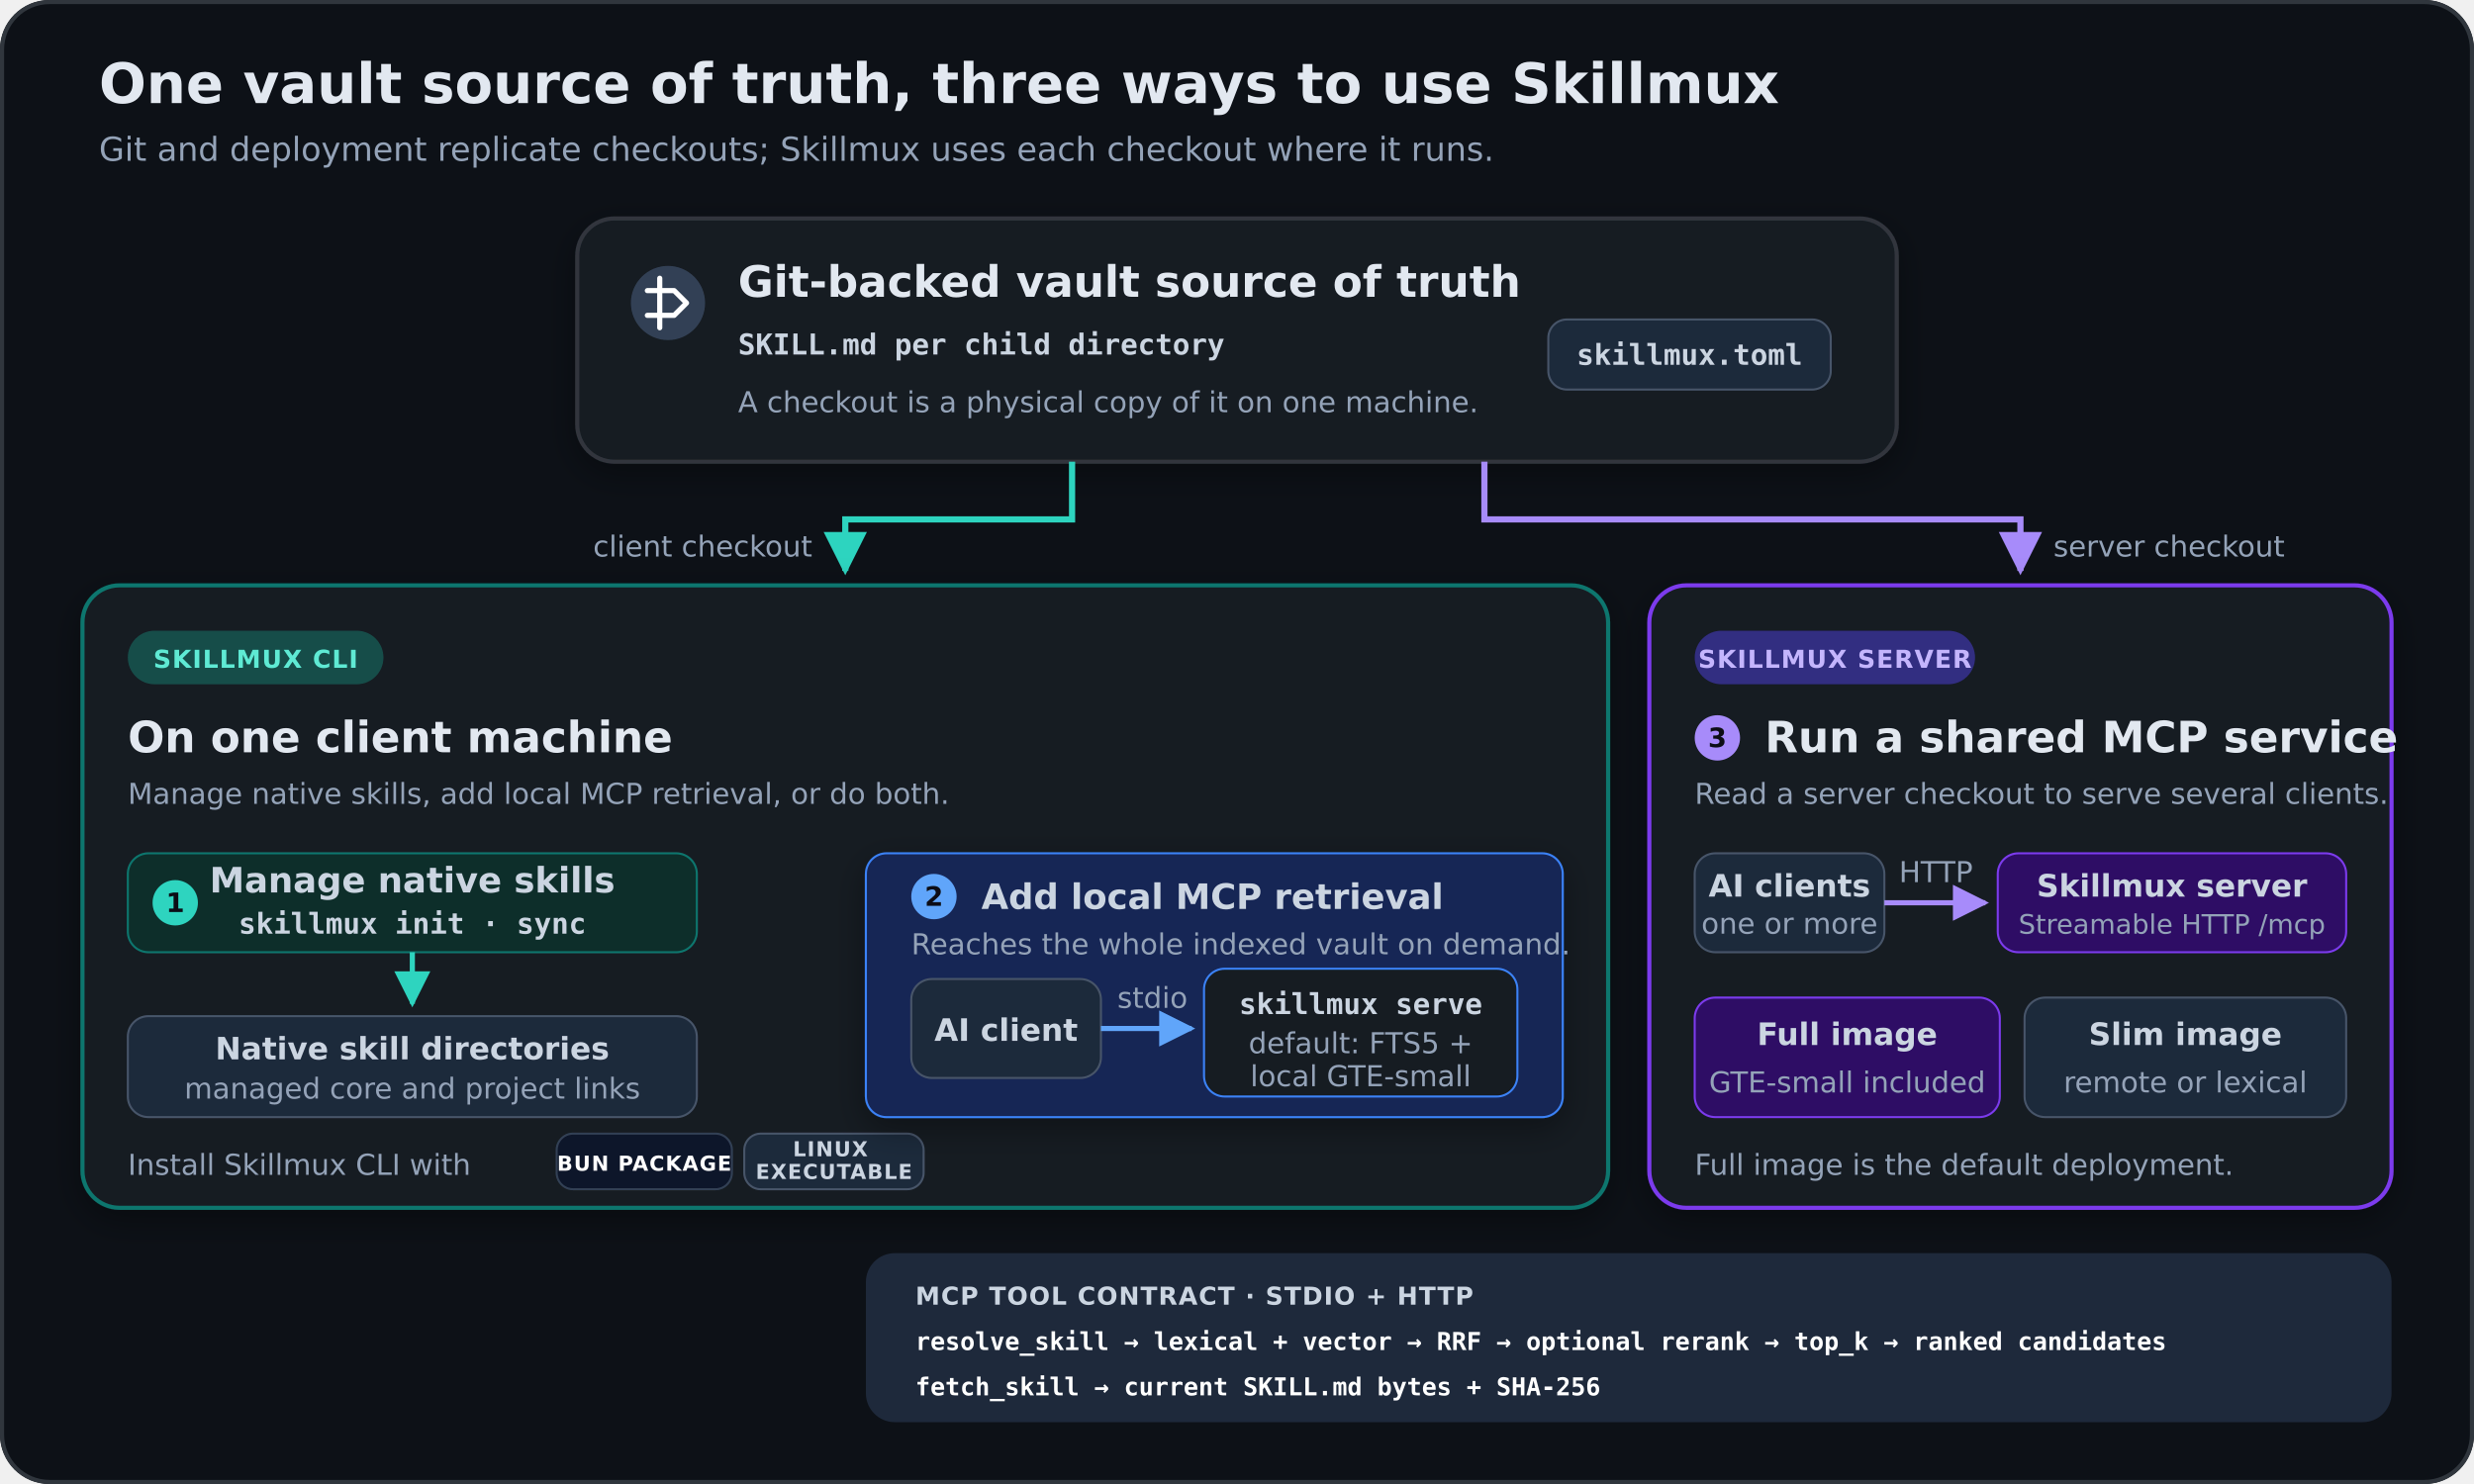
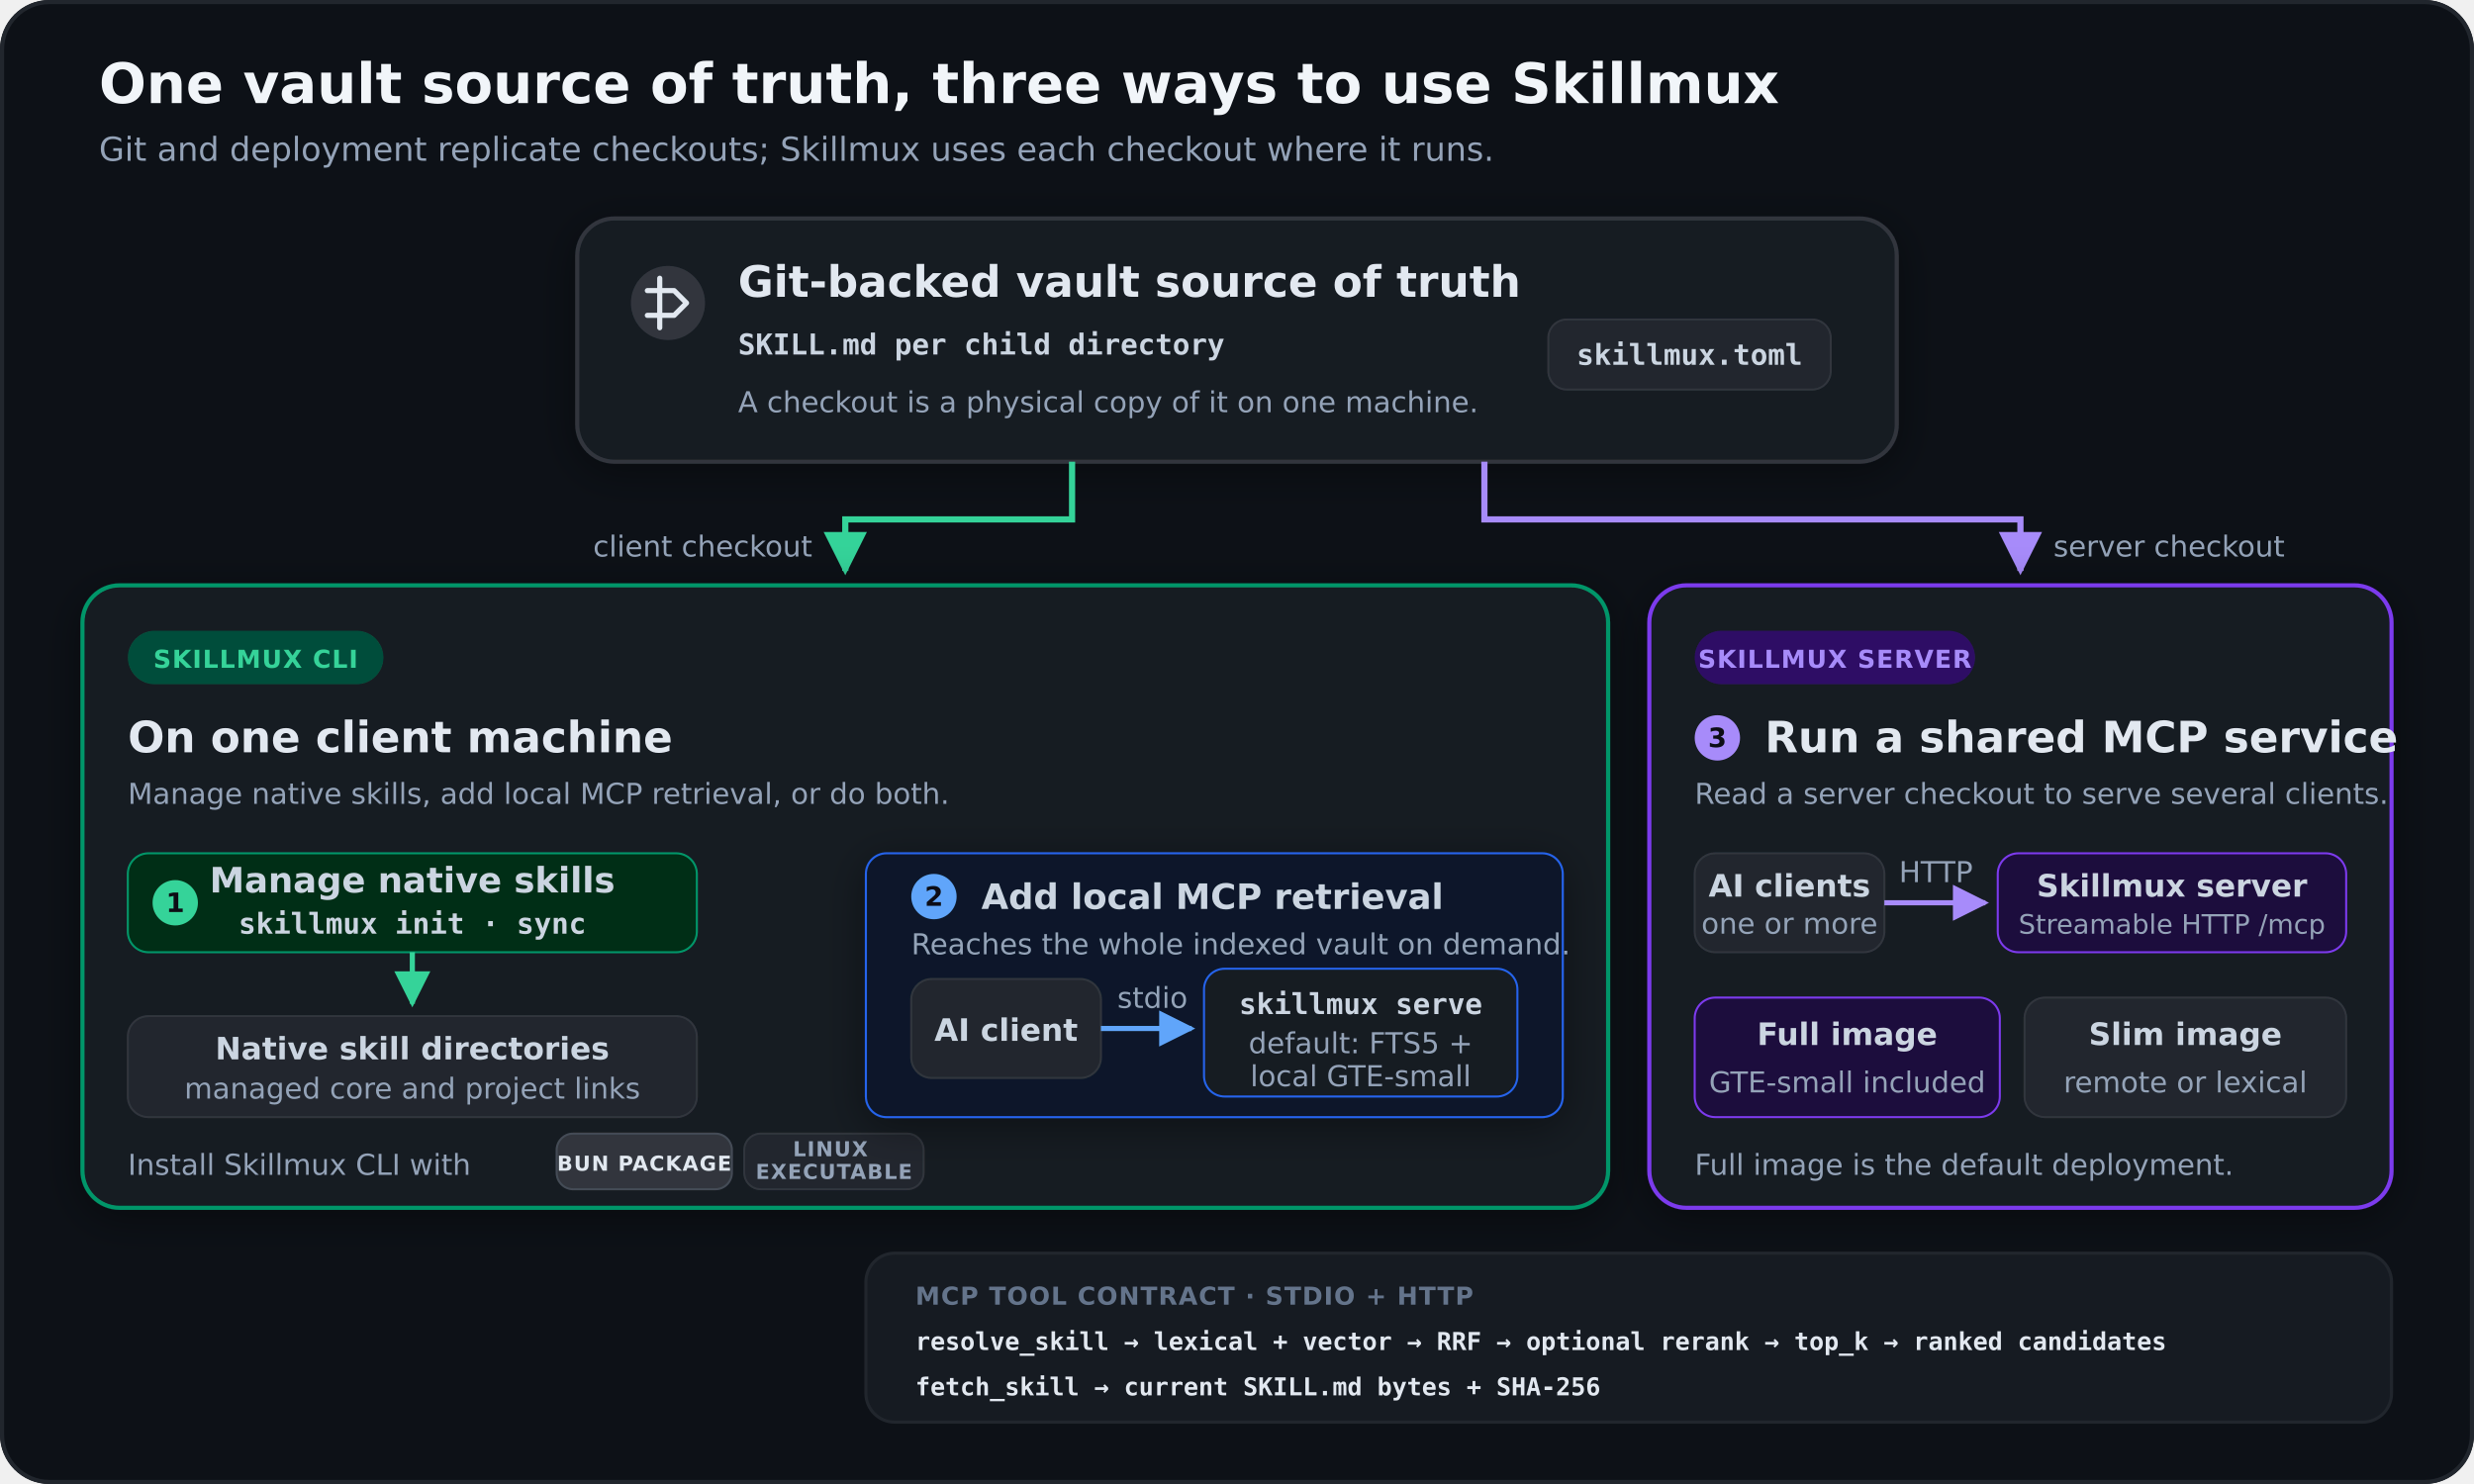
<svg xmlns="http://www.w3.org/2000/svg" viewBox="0 0 1200 720" role="img" aria-labelledby="title desc">
  <defs>
    <filter id="shadow" x="-15%" y="-15%" width="130%" height="140%">
-       <feDropShadow dx="0" dy="5" stdDeviation="8" flood-color="#000000" flood-opacity="0.35" />
+       <feDropShadow dx="0" dy="4" stdDeviation="10" flood-color="#000000" flood-opacity="0.40" />
    </filter>
    <marker id="arrow-teal" viewBox="0 0 10 10" refX="9" refY="5" markerWidth="7" markerHeight="7" orient="auto">
-       <path d="M0 0L10 5L0 10Z" fill="#2dd4bf" />
+       <path d="M0 0L10 5L0 10Z" fill="#34d399" />
    </marker>
    <marker id="arrow-blue" viewBox="0 0 10 10" refX="9" refY="5" markerWidth="7" markerHeight="7" orient="auto">
      <path d="M0 0L10 5L0 10Z" fill="#60a5fa" />
    </marker>
    <marker id="arrow-violet" viewBox="0 0 10 10" refX="9" refY="5" markerWidth="7" markerHeight="7" orient="auto">
      <path d="M0 0L10 5L0 10Z" fill="#a78bfa" />
    </marker>
    <style>
      text {
        font-family: "DejaVu Sans", Arial, sans-serif;
      }
      .title {
        font-size: 27px;
        font-weight: 750;
-         fill: #e2e8f0;
+         fill: #f1f5f9;
      }
      .subtitle {
        font-size: 16px;
        font-weight: 400;
        fill: #94a3b8;
      }
      .card-title {
        font-size: 21px;
        font-weight: 750;
        fill: #e2e8f0;
      }
      .label {
        font-size: 15px;
        font-weight: 650;
        fill: #cbd5e1;
      }
      .body {
        font-size: 14px;
        font-weight: 400;
        fill: #94a3b8;
      }
      .mono {
        font-family: "DejaVu Sans Mono", Consolas, monospace;
        font-size: 14px;
        font-weight: 650;
        fill: #cbd5e1;
      }
      .mono-light {
-         fill: #ffffff;
+         fill: #e2e8f0;
      }
      .chip {
        font-size: 12px;
        font-weight: 750;
        letter-spacing: .5px;
      }
    </style>
  </defs>
  <rect width="1200" height="720" rx="24" fill="#0d1117" />
-   <rect x="1" y="1" width="1198" height="718" rx="23" fill="none" stroke="#30363d" stroke-width="2" />
+   <rect x="1" y="1" width="1198" height="718" rx="23" fill="none" stroke="#21262d" stroke-width="2" />
  <text x="48" y="50" class="title">One vault source of truth, three ways to use Skillmux</text>
  <text x="48" y="78" class="subtitle">Git and deployment replicate checkouts; Skillmux uses each checkout where it runs.</text>
  <g filter="url(#shadow)">
    <rect x="280" y="106" width="640" height="118" rx="18" fill="#161b22" stroke="#30363d" stroke-width="2" />
-     <circle cx="324" cy="147" r="18" fill="#334155" />
-     <path d="M314 141H327L333 147L327 153H314M320 135V159" fill="none" stroke="#ffffff" stroke-width="2.5" stroke-linecap="round" stroke-linejoin="round" />
+     <circle cx="324" cy="147" r="18" fill="#30363d" />
+     <path d="M314 141H327L333 147L327 153H314M320 135V159" fill="none" stroke="#e2e8f0" stroke-width="2.5" stroke-linecap="round" stroke-linejoin="round" />
    <text x="358" y="144" class="card-title">Git-backed vault source of truth</text>
    <text x="358" y="172" class="mono">SKILL.md per child directory</text>
    <text x="358" y="200" class="body">A checkout is a physical copy of it on one machine.</text>
-     <rect x="751" y="155" width="137" height="34" rx="9" fill="#1e293b" stroke="#475569" />
+     <rect x="751" y="155" width="137" height="34" rx="9" fill="#21262d" stroke="#30363d" />
    <text x="819.5" y="177" text-anchor="middle" class="mono">skillmux.toml</text>
  </g>
-   <path d="M520 224V252H410V277" fill="none" stroke="#2dd4bf" stroke-width="3" marker-end="url(#arrow-teal)" />
+   <path d="M520 224V252H410V277" fill="none" stroke="#34d399" stroke-width="3" marker-end="url(#arrow-teal)" />
  <path d="M720 224V252H980V277" fill="none" stroke="#a78bfa" stroke-width="3" marker-end="url(#arrow-violet)" />
  <text x="394" y="270" text-anchor="end" class="body">client checkout</text>
  <text x="996" y="270" text-anchor="start" class="body">server checkout</text>
  <g filter="url(#shadow)">
-     <rect x="40" y="284" width="740" height="302" rx="18" fill="#161b22" stroke="#0f766e" stroke-width="2" />
-     <rect x="62" y="306" width="124" height="26" rx="13" fill="#134e4a" />
-     <text x="124" y="324" text-anchor="middle" class="chip" fill="#5eead4">SKILLMUX CLI</text>
+     <rect x="40" y="284" width="740" height="302" rx="18" fill="#161b22" stroke="#059669" stroke-width="2" />
+     <rect x="62" y="306" width="124" height="26" rx="13" fill="#064e3b" />
+     <text x="124" y="324" text-anchor="middle" class="chip" fill="#34d399">SKILLMUX CLI</text>
    <text x="62" y="365" class="card-title">On one client machine</text>
    <text x="62" y="390" class="body">Manage native skills, add local MCP retrieval, or do both.</text>
-     <rect x="62" y="414" width="276" height="48" rx="10" fill="#0f2e2b" stroke="#0f766e" />
-     <circle cx="85" cy="438" r="11" fill="#2dd4bf" />
+     <rect x="62" y="414" width="276" height="48" rx="10" fill="#052e16" stroke="#059669" />
+     <circle cx="85" cy="438" r="11" fill="#34d399" />
    <text x="85" y="442.5" text-anchor="middle" style="font-size: 13px; font-weight: 750" fill="#0d1117">1</text>
    <text x="200" y="433" text-anchor="middle" class="label" style="font-size: 17px">Manage native skills</text>
    <text x="200" y="453" text-anchor="middle" class="mono">skillmux init · sync</text>
-     <path d="M200 462V487" fill="none" stroke="#2dd4bf" stroke-width="2.5" marker-end="url(#arrow-teal)" />
-     <rect x="62" y="493" width="276" height="49" rx="10" fill="#1e293b" stroke="#475569" />
+     <path d="M200 462V487" fill="none" stroke="#34d399" stroke-width="2.5" marker-end="url(#arrow-teal)" />
+     <rect x="62" y="493" width="276" height="49" rx="10" fill="#21262d" stroke="#30363d" />
    <text x="200" y="514" text-anchor="middle" class="label">Native skill directories</text>
    <text x="200" y="533" text-anchor="middle" class="body">managed core and project links</text>
    <text x="62" y="570" class="body">Install Skillmux CLI with</text>
-     <rect x="270" y="550" width="85" height="27" rx="8" fill="#0f172a" stroke="#334155" />
-     <text x="312.5" y="568" text-anchor="middle" class="chip" style="font-size: 10px" fill="#ffffff">BUN PACKAGE</text>
-     <rect x="361" y="550" width="87" height="27" rx="8" fill="#1e293b" stroke="#475569" />
-     <text x="404.5" y="561" text-anchor="middle" class="chip" style="font-size: 10px" fill="#cbd5e1">
+     <rect x="270" y="550" width="85" height="27" rx="8" fill="#30363d" stroke="#444c56" />
+     <text x="312.5" y="568" text-anchor="middle" class="chip" style="font-size: 10px" fill="#e2e8f0">BUN PACKAGE</text>
+     <rect x="361" y="550" width="87" height="27" rx="8" fill="#21262d" stroke="#30363d" />
+     <text x="404.5" y="561" text-anchor="middle" class="chip" style="font-size: 10px" fill="#94a3b8">
      <tspan x="404.5">LINUX</tspan>
      <tspan x="404.5" dy="11">EXECUTABLE</tspan>
    </text>
  </g>
  <g filter="url(#shadow)">
-     <rect x="420" y="414" width="338" height="128" rx="10" fill="#172554" stroke="#3b82f6" />
+     <rect x="420" y="414" width="338" height="128" rx="10" fill="#0c1929" stroke="#2563eb" />
    <circle cx="453" cy="435" r="11" fill="#60a5fa" />
    <text x="453" y="439.5" text-anchor="middle" style="font-size: 13px; font-weight: 750" fill="#0d1117">2</text>
    <text x="476" y="441" class="label" style="font-size: 17px">Add local MCP retrieval</text>
    <text x="442" y="463" class="body">Reaches the whole indexed vault on demand.</text>
-     <rect x="442" y="475" width="92" height="48" rx="10" fill="#1e293b" stroke="#475569" />
+     <rect x="442" y="475" width="92" height="48" rx="10" fill="#21262d" stroke="#30363d" />
    <text x="488" y="505" text-anchor="middle" class="label">AI client</text>
    <path d="M534 499H578" fill="none" stroke="#60a5fa" stroke-width="2.5" marker-end="url(#arrow-blue)" />
    <text x="559" y="489" text-anchor="middle" class="body">stdio</text>
-     <rect x="584" y="470" width="152" height="62" rx="10" fill="#161b22" stroke="#3b82f6" />
+     <rect x="584" y="470" width="152" height="62" rx="10" fill="#161b22" stroke="#2563eb" />
    <text x="660" y="492" text-anchor="middle" class="mono">skillmux serve</text>
    <text x="660" y="511" text-anchor="middle" class="body">default: FTS5 +</text>
    <text x="660" y="527" text-anchor="middle" class="body">local GTE-small</text>
  </g>
  <g filter="url(#shadow)">
    <rect x="800" y="284" width="360" height="302" rx="18" fill="#161b22" stroke="#7c3aed" stroke-width="2" />
-     <rect x="822" y="306" width="136" height="26" rx="13" fill="#312e81" />
-     <text x="890" y="324" text-anchor="middle" class="chip" fill="#c4b5fd">SKILLMUX SERVER</text>
+     <rect x="822" y="306" width="136" height="26" rx="13" fill="#2e1065" />
+     <text x="890" y="324" text-anchor="middle" class="chip" fill="#a78bfa">SKILLMUX SERVER</text>
    <circle cx="833" cy="358" r="11" fill="#a78bfa" />
    <text x="833" y="362.5" text-anchor="middle" style="font-size: 13px; font-weight: 750" fill="#0d1117">3</text>
    <text x="856" y="365" class="card-title">Run a shared MCP service</text>
    <text x="822" y="390" class="body">Read a server checkout to serve several clients.</text>
-     <rect x="822" y="414" width="92" height="48" rx="10" fill="#1e293b" stroke="#475569" />
+     <rect x="822" y="414" width="92" height="48" rx="10" fill="#21262d" stroke="#30363d" />
    <text x="868" y="435" text-anchor="middle" class="label">AI clients</text>
    <text x="868" y="453" text-anchor="middle" class="body">one or more</text>
    <path d="M914 438H963" fill="none" stroke="#a78bfa" stroke-width="2.5" marker-end="url(#arrow-violet)" />
    <text x="939" y="428" text-anchor="middle" class="body">HTTP</text>
-     <rect x="969" y="414" width="169" height="48" rx="10" fill="#2e1065" stroke="#7c3aed" />
+     <rect x="969" y="414" width="169" height="48" rx="10" fill="#1e0a3c" stroke="#7c3aed" />
    <text x="1053.5" y="435" text-anchor="middle" class="label">Skillmux server</text>
    <text x="1053.5" y="453" text-anchor="middle" class="body" style="font-size: 13px">Streamable HTTP /mcp</text>
-     <rect x="822" y="484" width="148" height="58" rx="10" fill="#2e1065" stroke="#7c3aed" />
+     <rect x="822" y="484" width="148" height="58" rx="10" fill="#1e0a3c" stroke="#7c3aed" />
    <text x="896" y="507" text-anchor="middle" class="label">Full image</text>
    <text x="896" y="530" text-anchor="middle" class="body">GTE-small included</text>
-     <rect x="982" y="484" width="156" height="58" rx="10" fill="#1e293b" stroke="#475569" />
+     <rect x="982" y="484" width="156" height="58" rx="10" fill="#21262d" stroke="#30363d" />
    <text x="1060" y="507" text-anchor="middle" class="label">Slim image</text>
    <text x="1060" y="530" text-anchor="middle" class="body">remote or lexical</text>
    <text x="822" y="570" class="body">Full image is the default deployment.</text>
  </g>
-   <rect x="420" y="608" width="740" height="82" rx="14" fill="#1e293b" />
-   <text x="444" y="633" class="chip" fill="#cbd5e1">MCP TOOL CONTRACT · STDIO + HTTP</text>
+   <rect x="420" y="608" width="740" height="82" rx="14" fill="#161b22" stroke="#21262d" stroke-width="1.5" />
+   <text x="444" y="633" class="chip" fill="#64748b">MCP TOOL CONTRACT · STDIO + HTTP</text>
  <text x="444" y="655" class="mono mono-light" style="font-size: 12px">resolve_skill → lexical + vector → RRF → optional rerank → top_k → ranked candidates</text>
  <text x="444" y="677" class="mono mono-light" style="font-size: 12px">fetch_skill → current SKILL.md bytes + SHA-256</text>
</svg>
